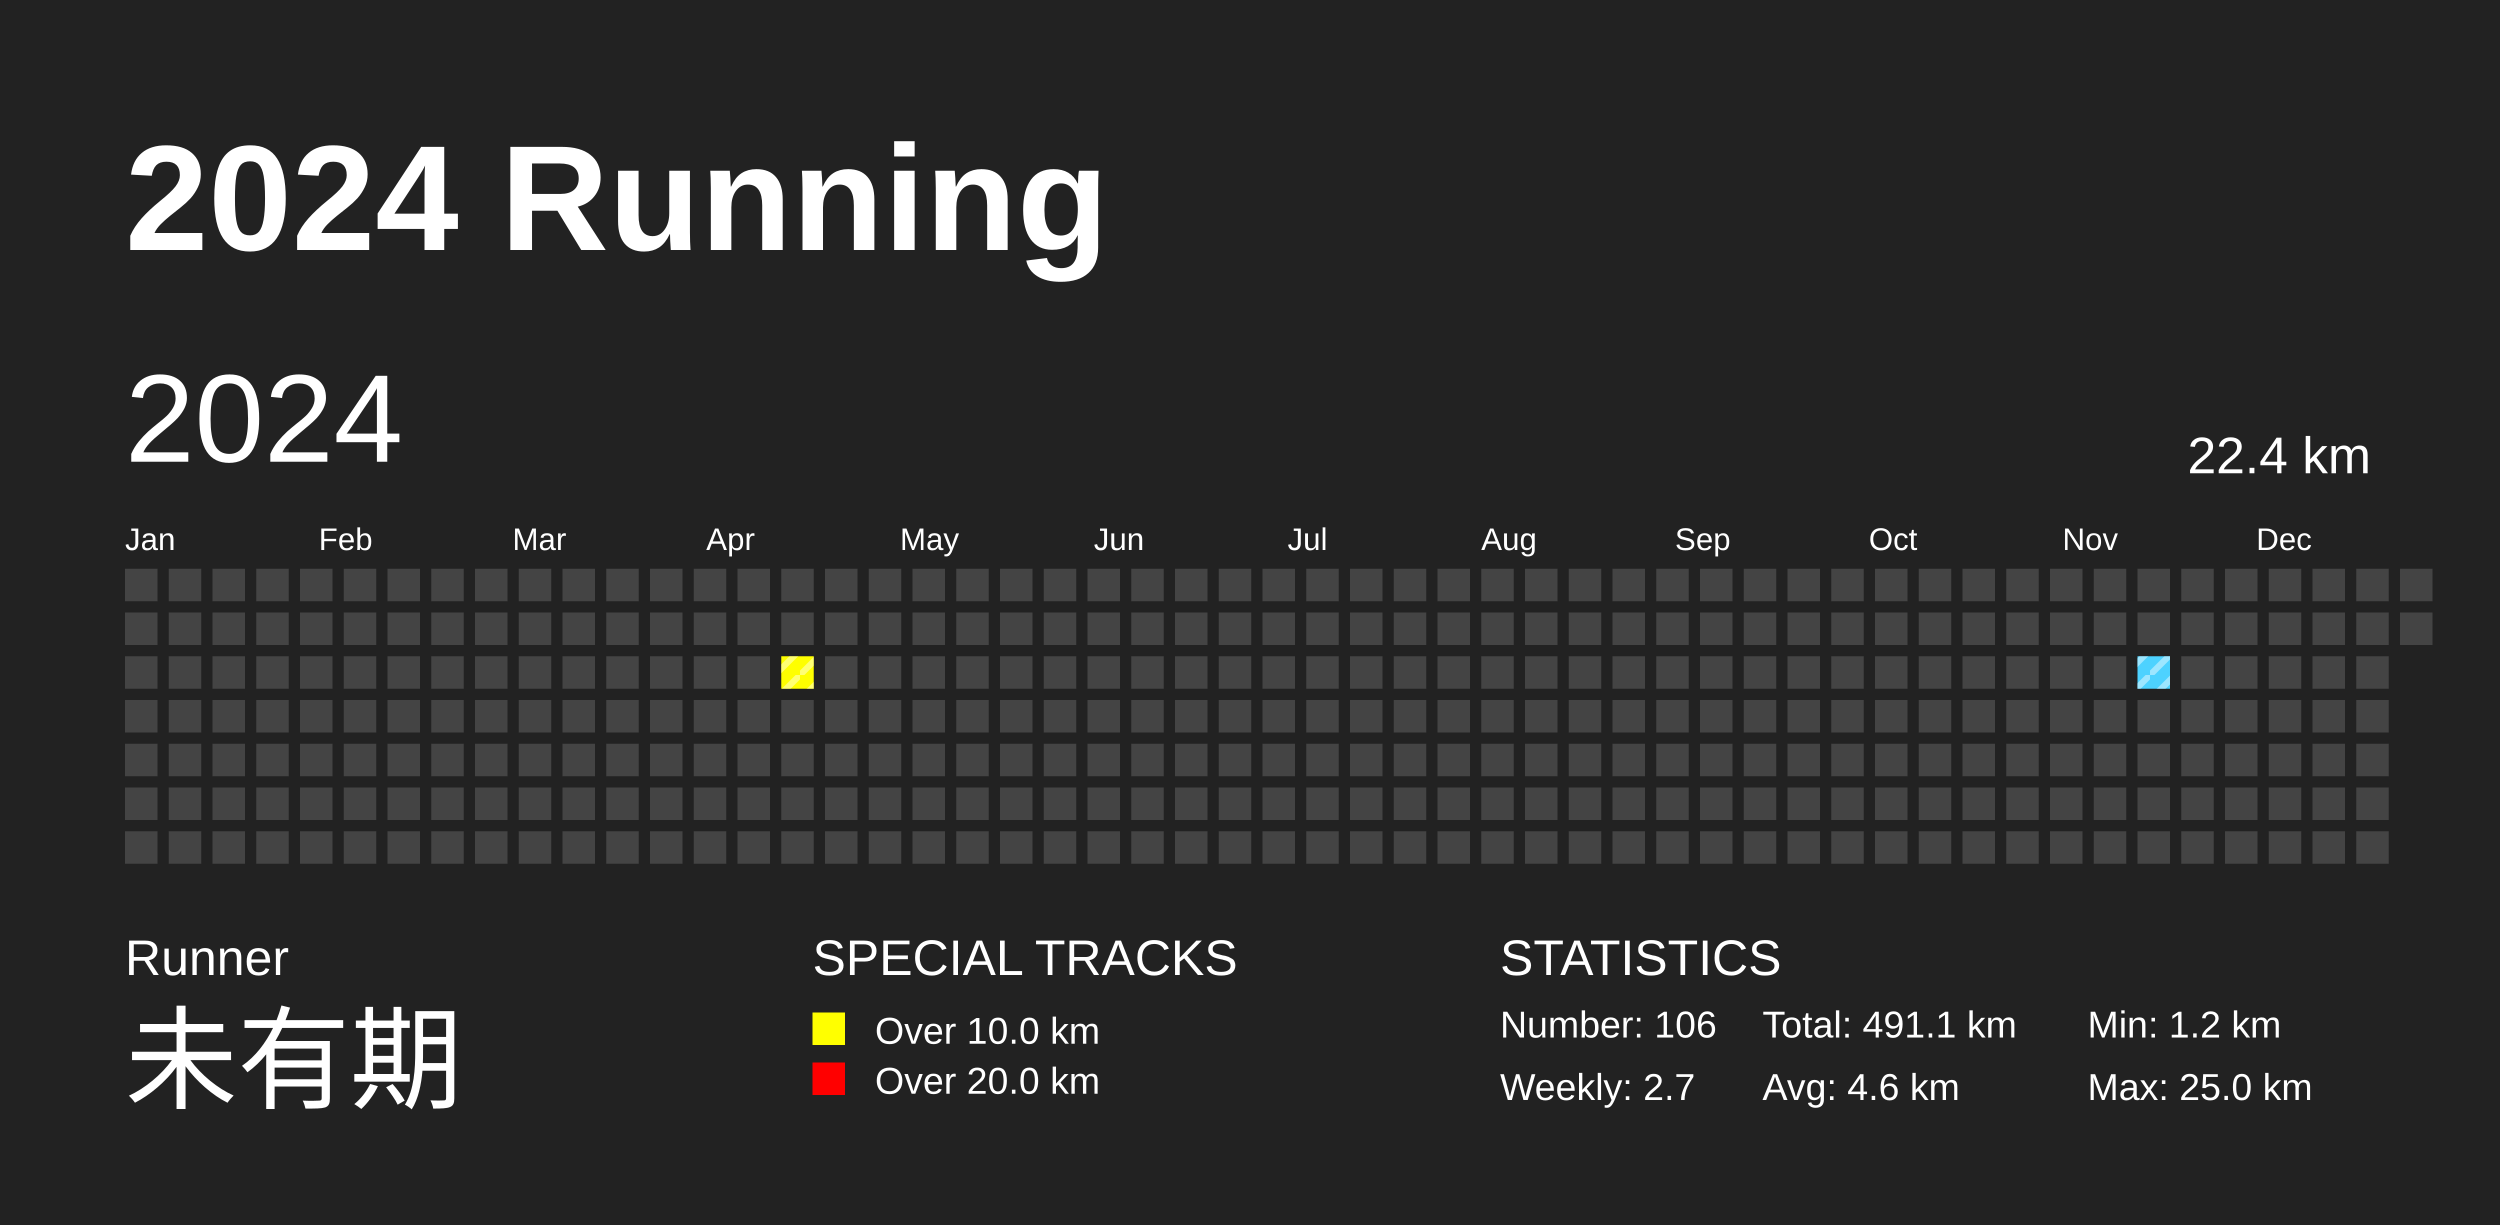
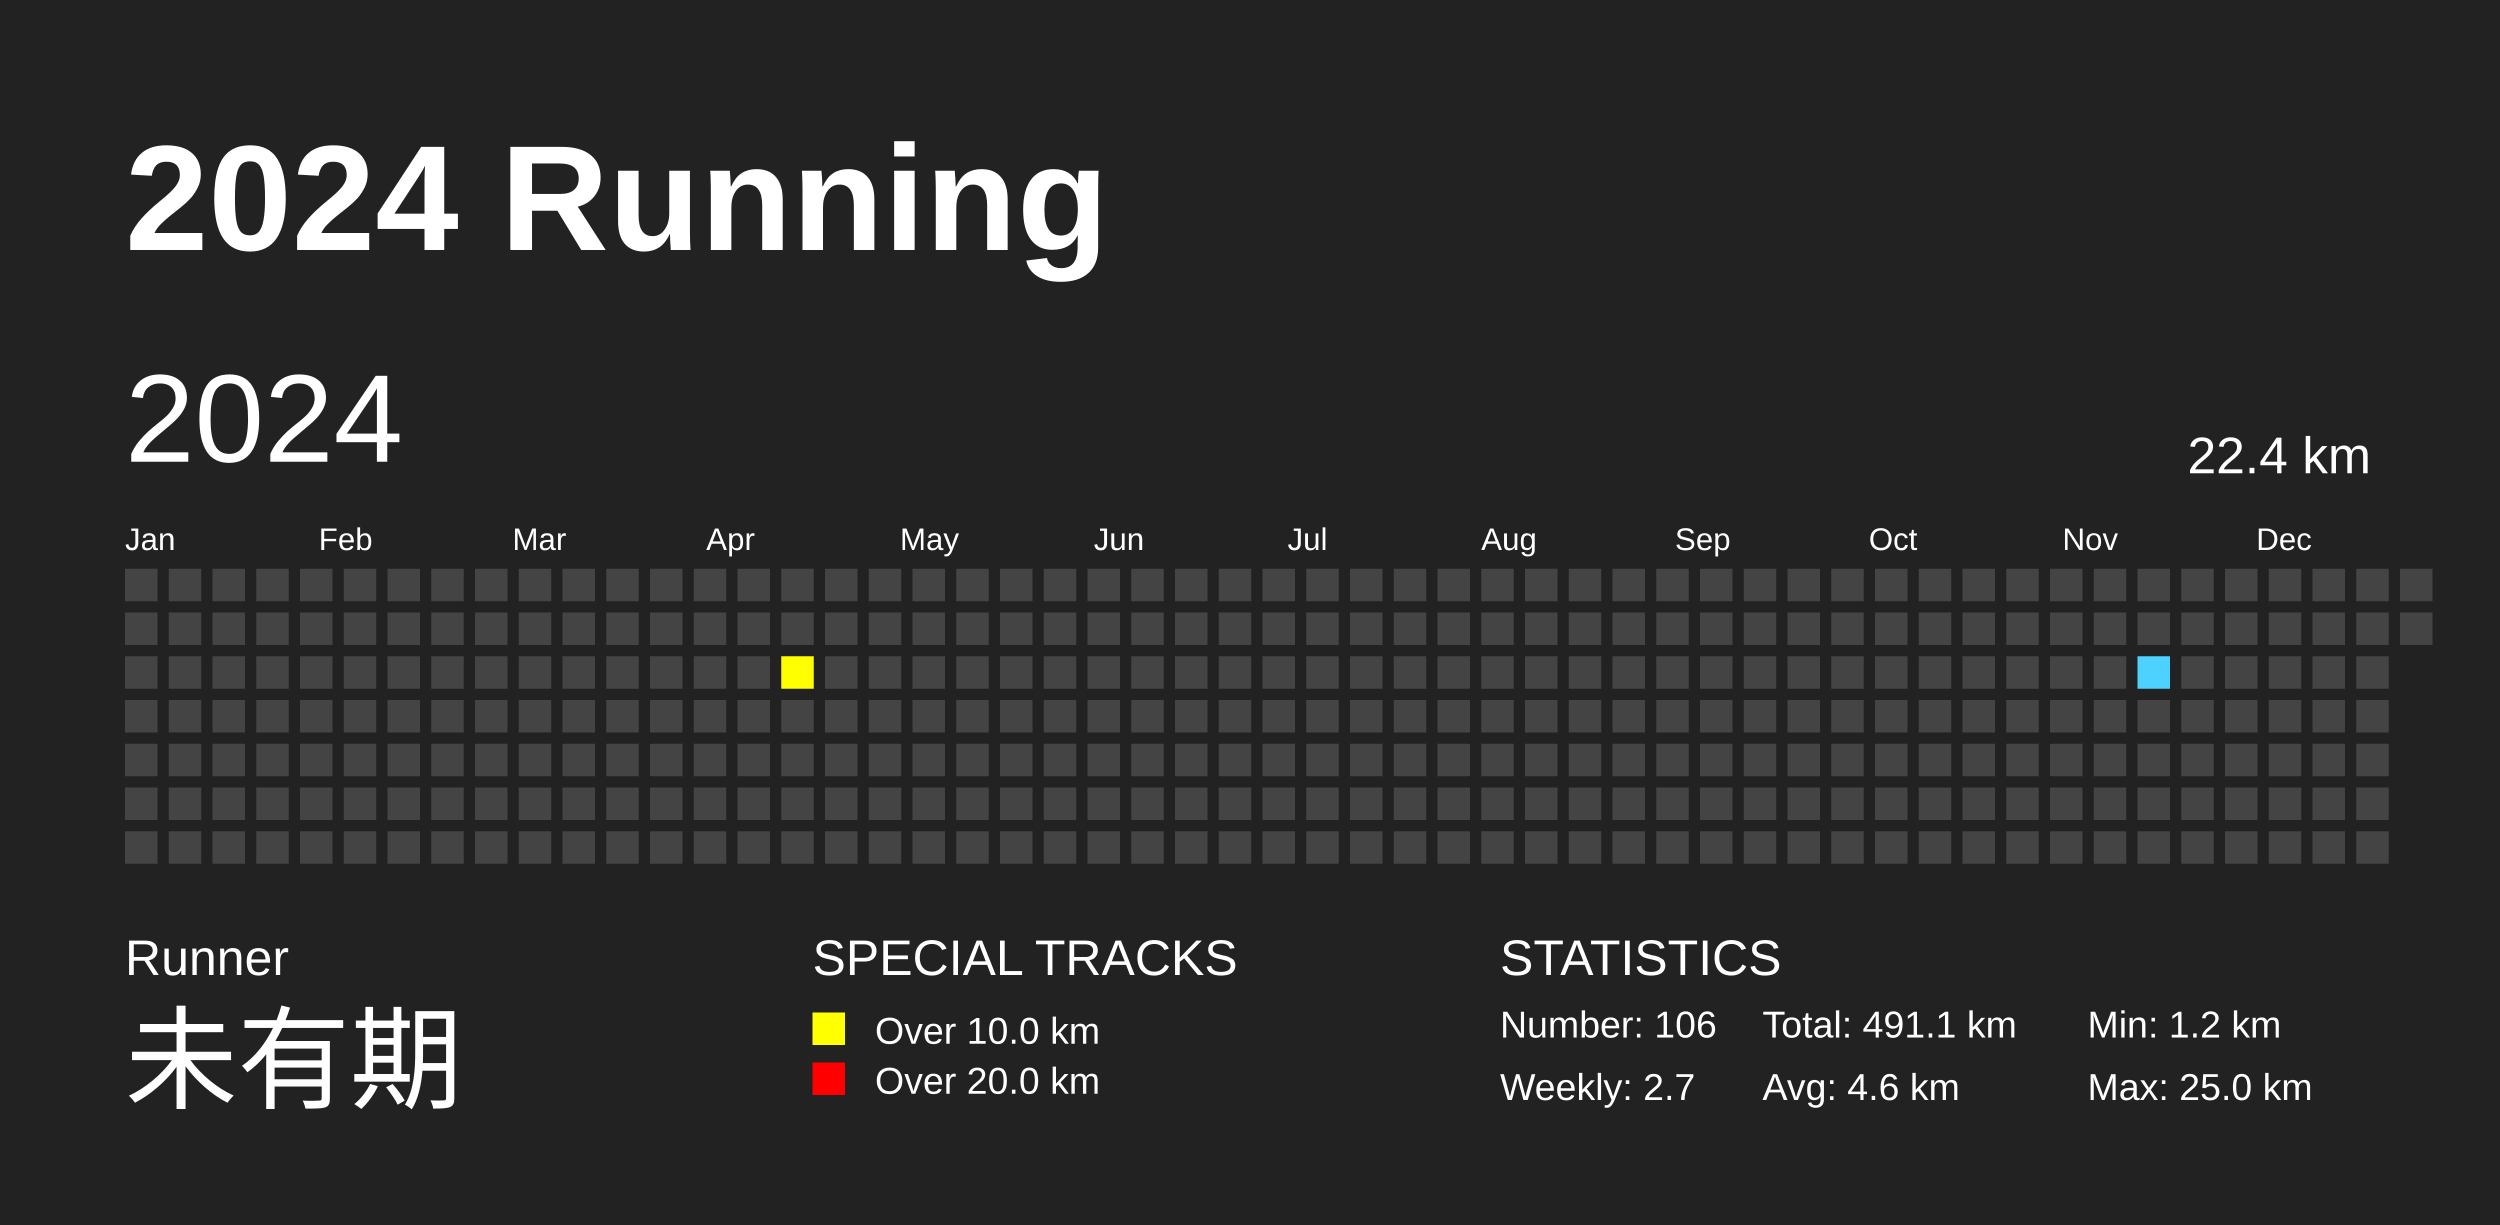
<svg xmlns="http://www.w3.org/2000/svg" baseProfile="full" height="98mm" version="1.1" viewBox="0,0,200,98" width="200mm">
  <defs>
    <pattern height="2" id="indoor-stripe" patternUnits="userSpaceOnUse" width="2">
      <line stroke="white" stroke-opacity="0.45" stroke-width="0.5" x1="0" x2="2" y1="2" y2="0" />
    </pattern>
  </defs>
  <rect fill="#222222" height="98" width="200" x="0" y="0" />
  <text fill="#FFFFFF" style="font-size:12px; font-family:Arial; font-weight:bold;" x="10" y="20">2024 Running</text>
  <text fill="#FFFFFF" style="font-size:4px; font-family:Arial" x="10" y="78">Runner</text>
  <text fill="#FFFFFF" style="font-size:9px; font-family:Arial" x="10" y="88">未有期</text>
  <text fill="#FFFFFF" style="font-size:4px; font-family:Arial" x="65" y="78">SPECIAL TRACKS</text>
  <rect fill="yellow" height="2.6" width="2.6" x="65" y="81" />
  <text fill="#FFFFFF" style="font-size:3px; font-family:Arial" x="70" y="83.5">Over 10.0 km</text>
  <rect fill="red" height="2.6" width="2.6" x="65" y="85" />
  <text fill="#FFFFFF" style="font-size:3px; font-family:Arial" x="70" y="87.5">Over 20.0 km</text>
  <text fill="#FFFFFF" style="font-size:4px; font-family:Arial" x="120" y="78">STATISTICS</text>
  <text fill="#FFFFFF" style="font-size:3px; font-family:Arial" x="120" y="83">Number: 106</text>
  <text fill="#FFFFFF" style="font-size:3px; font-family:Arial" x="120" y="88">Weekly: 2.7</text>
  <text fill="#FFFFFF" style="font-size:3px; font-family:Arial" x="141" y="83">Total: 491.1 km</text>
  <text fill="#FFFFFF" style="font-size:3px; font-family:Arial" x="141" y="88">Avg: 4.6 km</text>
  <text fill="#FFFFFF" style="font-size:3px; font-family:Arial" x="167" y="83">Min: 1.2 km</text>
  <text fill="#FFFFFF" style="font-size:3px; font-family:Arial" x="167" y="88">Max: 25.0 km</text>
  <text dominant-baseline="hanging" fill="#FFFFFF" style="font-size:10.0px; font-family:Arial;" x="10" y="30">2024</text>
  <text dominant-baseline="hanging" fill="#FFFFFF" style="font-size:4.125px; font-family:Arial;" x="175" y="35">22.4 km</text>
  <text fill="#FFFFFF" style="font-size:2.5px; font-family:Arial" x="10.0" y="44">Jan</text>
  <text fill="#FFFFFF" style="font-size:2.5px; font-family:Arial" x="25.5" y="44">Feb</text>
  <text fill="#FFFFFF" style="font-size:2.5px; font-family:Arial" x="41.0" y="44">Mar</text>
  <text fill="#FFFFFF" style="font-size:2.5px; font-family:Arial" x="56.5" y="44">Apr</text>
  <text fill="#FFFFFF" style="font-size:2.5px; font-family:Arial" x="72.0" y="44">May</text>
  <text fill="#FFFFFF" style="font-size:2.5px; font-family:Arial" x="87.5" y="44">Jun</text>
  <text fill="#FFFFFF" style="font-size:2.5px; font-family:Arial" x="103.0" y="44">Jul</text>
  <text fill="#FFFFFF" style="font-size:2.5px; font-family:Arial" x="118.5" y="44">Aug</text>
  <text fill="#FFFFFF" style="font-size:2.5px; font-family:Arial" x="134.0" y="44">Sep</text>
  <text fill="#FFFFFF" style="font-size:2.5px; font-family:Arial" x="149.5" y="44">Oct</text>
  <text fill="#FFFFFF" style="font-size:2.5px; font-family:Arial" x="165.0" y="44">Nov</text>
  <text fill="#FFFFFF" style="font-size:2.5px; font-family:Arial" x="180.5" y="44">Dec</text>
  <rect fill="#444444" height="2.6" width="2.6" x="10.0" y="45.5" />
  <rect fill="#444444" height="2.6" width="2.6" x="10.0" y="49.0" />
  <rect fill="#444444" height="2.6" width="2.6" x="10.0" y="52.5" />
  <rect fill="#444444" height="2.6" width="2.6" x="10.0" y="56.0" />
  <rect fill="#444444" height="2.6" width="2.6" x="10.0" y="59.5" />
  <rect fill="#444444" height="2.6" width="2.6" x="10.0" y="63.0" />
  <rect fill="#444444" height="2.6" width="2.6" x="10.0" y="66.5" />
  <rect fill="#444444" height="2.6" width="2.6" x="13.5" y="45.5" />
  <rect fill="#444444" height="2.6" width="2.6" x="13.5" y="49.0" />
  <rect fill="#444444" height="2.6" width="2.6" x="13.5" y="52.5" />
  <rect fill="#444444" height="2.6" width="2.6" x="13.5" y="56.0" />
  <rect fill="#444444" height="2.6" width="2.6" x="13.5" y="59.5" />
  <rect fill="#444444" height="2.6" width="2.6" x="13.5" y="63.0" />
  <rect fill="#444444" height="2.6" width="2.6" x="13.5" y="66.5" />
  <rect fill="#444444" height="2.6" width="2.6" x="17.0" y="45.5" />
  <rect fill="#444444" height="2.6" width="2.6" x="17.0" y="49.0" />
  <rect fill="#444444" height="2.6" width="2.6" x="17.0" y="52.5" />
  <rect fill="#444444" height="2.6" width="2.6" x="17.0" y="56.0" />
  <rect fill="#444444" height="2.6" width="2.6" x="17.0" y="59.5" />
  <rect fill="#444444" height="2.6" width="2.6" x="17.0" y="63.0" />
  <rect fill="#444444" height="2.6" width="2.6" x="17.0" y="66.5" />
  <rect fill="#444444" height="2.6" width="2.6" x="20.5" y="45.5" />
  <rect fill="#444444" height="2.6" width="2.6" x="20.5" y="49.0" />
  <rect fill="#444444" height="2.6" width="2.6" x="20.5" y="52.5" />
  <rect fill="#444444" height="2.6" width="2.6" x="20.5" y="56.0" />
  <rect fill="#444444" height="2.6" width="2.6" x="20.5" y="59.5" />
  <rect fill="#444444" height="2.6" width="2.6" x="20.5" y="63.0" />
  <rect fill="#444444" height="2.6" width="2.6" x="20.5" y="66.5" />
  <rect fill="#444444" height="2.6" width="2.6" x="24.0" y="45.5" />
  <rect fill="#444444" height="2.6" width="2.6" x="24.0" y="49.0" />
  <rect fill="#444444" height="2.6" width="2.6" x="24.0" y="52.5" />
  <rect fill="#444444" height="2.6" width="2.6" x="24.0" y="56.0" />
  <rect fill="#444444" height="2.6" width="2.6" x="24.0" y="59.5" />
  <rect fill="#444444" height="2.6" width="2.6" x="24.0" y="63.0" />
  <rect fill="#444444" height="2.6" width="2.6" x="24.0" y="66.5" />
  <rect fill="#444444" height="2.6" width="2.6" x="27.5" y="45.5" />
  <rect fill="#444444" height="2.6" width="2.6" x="27.5" y="49.0" />
  <rect fill="#444444" height="2.6" width="2.6" x="27.5" y="52.5" />
  <rect fill="#444444" height="2.6" width="2.6" x="27.5" y="56.0" />
  <rect fill="#444444" height="2.6" width="2.6" x="27.5" y="59.5" />
  <rect fill="#444444" height="2.6" width="2.6" x="27.5" y="63.0" />
  <rect fill="#444444" height="2.6" width="2.6" x="27.5" y="66.5" />
  <rect fill="#444444" height="2.6" width="2.6" x="31.0" y="45.5" />
  <rect fill="#444444" height="2.6" width="2.6" x="31.0" y="49.0" />
  <rect fill="#444444" height="2.6" width="2.6" x="31.0" y="52.5" />
  <rect fill="#444444" height="2.6" width="2.6" x="31.0" y="56.0" />
  <rect fill="#444444" height="2.6" width="2.6" x="31.0" y="59.5" />
  <rect fill="#444444" height="2.6" width="2.6" x="31.0" y="63.0" />
  <rect fill="#444444" height="2.6" width="2.6" x="31.0" y="66.5" />
  <rect fill="#444444" height="2.6" width="2.6" x="34.5" y="45.5" />
  <rect fill="#444444" height="2.6" width="2.6" x="34.5" y="49.0" />
  <rect fill="#444444" height="2.6" width="2.6" x="34.5" y="52.5" />
  <rect fill="#444444" height="2.6" width="2.6" x="34.5" y="56.0" />
  <rect fill="#444444" height="2.6" width="2.6" x="34.5" y="59.5" />
  <rect fill="#444444" height="2.6" width="2.6" x="34.5" y="63.0" />
  <rect fill="#444444" height="2.6" width="2.6" x="34.5" y="66.5" />
  <rect fill="#444444" height="2.6" width="2.6" x="38.0" y="45.5" />
  <rect fill="#444444" height="2.6" width="2.6" x="38.0" y="49.0" />
  <rect fill="#444444" height="2.6" width="2.6" x="38.0" y="52.5" />
  <rect fill="#444444" height="2.6" width="2.6" x="38.0" y="56.0" />
  <rect fill="#444444" height="2.6" width="2.6" x="38.0" y="59.5" />
  <rect fill="#444444" height="2.6" width="2.6" x="38.0" y="63.0" />
  <rect fill="#444444" height="2.6" width="2.6" x="38.0" y="66.5" />
  <rect fill="#444444" height="2.6" width="2.6" x="41.5" y="45.5" />
  <rect fill="#444444" height="2.6" width="2.6" x="41.5" y="49.0" />
  <rect fill="#444444" height="2.6" width="2.6" x="41.5" y="52.5" />
  <rect fill="#444444" height="2.6" width="2.6" x="41.5" y="56.0" />
  <rect fill="#444444" height="2.6" width="2.6" x="41.5" y="59.5" />
  <rect fill="#444444" height="2.6" width="2.6" x="41.5" y="63.0" />
  <rect fill="#444444" height="2.6" width="2.6" x="41.5" y="66.5" />
  <rect fill="#444444" height="2.6" width="2.6" x="45.0" y="45.5" />
  <rect fill="#444444" height="2.6" width="2.6" x="45.0" y="49.0" />
  <rect fill="#444444" height="2.6" width="2.6" x="45.0" y="52.5" />
  <rect fill="#444444" height="2.6" width="2.6" x="45.0" y="56.0" />
  <rect fill="#444444" height="2.6" width="2.6" x="45.0" y="59.5" />
  <rect fill="#444444" height="2.6" width="2.6" x="45.0" y="63.0" />
  <rect fill="#444444" height="2.6" width="2.6" x="45.0" y="66.5" />
  <rect fill="#444444" height="2.6" width="2.6" x="48.5" y="45.5" />
  <rect fill="#444444" height="2.6" width="2.6" x="48.5" y="49.0" />
  <rect fill="#444444" height="2.6" width="2.6" x="48.5" y="52.5" />
  <rect fill="#444444" height="2.6" width="2.6" x="48.5" y="56.0" />
  <rect fill="#444444" height="2.6" width="2.6" x="48.5" y="59.5" />
  <rect fill="#444444" height="2.6" width="2.6" x="48.5" y="63.0" />
  <rect fill="#444444" height="2.6" width="2.6" x="48.5" y="66.5" />
  <rect fill="#444444" height="2.6" width="2.6" x="52.0" y="45.5" />
  <rect fill="#444444" height="2.6" width="2.6" x="52.0" y="49.0" />
  <rect fill="#444444" height="2.6" width="2.6" x="52.0" y="52.5" />
  <rect fill="#444444" height="2.6" width="2.6" x="52.0" y="56.0" />
  <rect fill="#444444" height="2.6" width="2.6" x="52.0" y="59.5" />
  <rect fill="#444444" height="2.6" width="2.6" x="52.0" y="63.0" />
  <rect fill="#444444" height="2.6" width="2.6" x="52.0" y="66.5" />
  <rect fill="#444444" height="2.6" width="2.6" x="55.5" y="45.5" />
  <rect fill="#444444" height="2.6" width="2.6" x="55.5" y="49.0" />
  <rect fill="#444444" height="2.6" width="2.6" x="55.5" y="52.5" />
  <rect fill="#444444" height="2.6" width="2.6" x="55.5" y="56.0" />
  <rect fill="#444444" height="2.6" width="2.6" x="55.5" y="59.5" />
  <rect fill="#444444" height="2.6" width="2.6" x="55.5" y="63.0" />
  <rect fill="#444444" height="2.6" width="2.6" x="55.5" y="66.5" />
  <rect fill="#444444" height="2.6" width="2.6" x="59.0" y="45.5" />
  <rect fill="#444444" height="2.6" width="2.6" x="59.0" y="49.0" />
  <rect fill="#444444" height="2.6" width="2.6" x="59.0" y="52.5" />
  <rect fill="#444444" height="2.6" width="2.6" x="59.0" y="56.0" />
  <rect fill="#444444" height="2.6" width="2.6" x="59.0" y="59.5" />
  <rect fill="#444444" height="2.6" width="2.6" x="59.0" y="63.0" />
  <rect fill="#444444" height="2.6" width="2.6" x="59.0" y="66.5" />
  <rect fill="#444444" height="2.6" width="2.6" x="62.5" y="45.5" />
  <rect fill="#444444" height="2.6" width="2.6" x="62.5" y="49.0" />
  <rect fill="yellow" height="2.6" width="2.6" x="62.5" y="52.5" />
-   <rect fill="url(#indoor-stripe)" height="2.6" width="2.6" x="62.5" y="52.5" />
  <rect fill="#444444" height="2.6" width="2.6" x="62.5" y="56.0" />
  <rect fill="#444444" height="2.6" width="2.6" x="62.5" y="59.5" />
  <rect fill="#444444" height="2.6" width="2.6" x="62.5" y="63.0" />
  <rect fill="#444444" height="2.6" width="2.6" x="62.5" y="66.5" />
  <rect fill="#444444" height="2.6" width="2.6" x="66.0" y="45.5" />
  <rect fill="#444444" height="2.6" width="2.6" x="66.0" y="49.0" />
  <rect fill="#444444" height="2.6" width="2.6" x="66.0" y="52.5" />
  <rect fill="#444444" height="2.6" width="2.6" x="66.0" y="56.0" />
  <rect fill="#444444" height="2.6" width="2.6" x="66.0" y="59.5" />
  <rect fill="#444444" height="2.6" width="2.6" x="66.0" y="63.0" />
  <rect fill="#444444" height="2.6" width="2.6" x="66.0" y="66.5" />
  <rect fill="#444444" height="2.6" width="2.6" x="69.5" y="45.5" />
  <rect fill="#444444" height="2.6" width="2.6" x="69.5" y="49.0" />
  <rect fill="#444444" height="2.6" width="2.6" x="69.5" y="52.5" />
  <rect fill="#444444" height="2.6" width="2.6" x="69.5" y="56.0" />
  <rect fill="#444444" height="2.6" width="2.6" x="69.5" y="59.5" />
  <rect fill="#444444" height="2.6" width="2.6" x="69.5" y="63.0" />
  <rect fill="#444444" height="2.6" width="2.6" x="69.5" y="66.5" />
  <rect fill="#444444" height="2.6" width="2.6" x="73.0" y="45.5" />
  <rect fill="#444444" height="2.6" width="2.6" x="73.0" y="49.0" />
  <rect fill="#444444" height="2.6" width="2.6" x="73.0" y="52.5" />
  <rect fill="#444444" height="2.6" width="2.6" x="73.0" y="56.0" />
  <rect fill="#444444" height="2.6" width="2.6" x="73.0" y="59.5" />
  <rect fill="#444444" height="2.6" width="2.6" x="73.0" y="63.0" />
  <rect fill="#444444" height="2.6" width="2.6" x="73.0" y="66.5" />
  <rect fill="#444444" height="2.6" width="2.6" x="76.5" y="45.5" />
  <rect fill="#444444" height="2.6" width="2.6" x="76.5" y="49.0" />
  <rect fill="#444444" height="2.6" width="2.6" x="76.5" y="52.5" />
  <rect fill="#444444" height="2.6" width="2.6" x="76.5" y="56.0" />
  <rect fill="#444444" height="2.6" width="2.6" x="76.5" y="59.5" />
  <rect fill="#444444" height="2.6" width="2.6" x="76.5" y="63.0" />
  <rect fill="#444444" height="2.6" width="2.6" x="76.5" y="66.5" />
  <rect fill="#444444" height="2.6" width="2.6" x="80.0" y="45.5" />
  <rect fill="#444444" height="2.6" width="2.6" x="80.0" y="49.0" />
  <rect fill="#444444" height="2.6" width="2.6" x="80.0" y="52.5" />
  <rect fill="#444444" height="2.6" width="2.6" x="80.0" y="56.0" />
  <rect fill="#444444" height="2.6" width="2.6" x="80.0" y="59.5" />
  <rect fill="#444444" height="2.6" width="2.6" x="80.0" y="63.0" />
  <rect fill="#444444" height="2.6" width="2.6" x="80.0" y="66.5" />
  <rect fill="#444444" height="2.6" width="2.6" x="83.5" y="45.5" />
  <rect fill="#444444" height="2.6" width="2.6" x="83.5" y="49.0" />
  <rect fill="#444444" height="2.6" width="2.6" x="83.5" y="52.5" />
  <rect fill="#444444" height="2.6" width="2.6" x="83.5" y="56.0" />
  <rect fill="#444444" height="2.6" width="2.6" x="83.5" y="59.5" />
  <rect fill="#444444" height="2.6" width="2.6" x="83.5" y="63.0" />
  <rect fill="#444444" height="2.6" width="2.6" x="83.5" y="66.5" />
  <rect fill="#444444" height="2.6" width="2.6" x="87.0" y="45.5" />
  <rect fill="#444444" height="2.6" width="2.6" x="87.0" y="49.0" />
  <rect fill="#444444" height="2.6" width="2.6" x="87.0" y="52.5" />
  <rect fill="#444444" height="2.6" width="2.6" x="87.0" y="56.0" />
  <rect fill="#444444" height="2.6" width="2.6" x="87.0" y="59.5" />
  <rect fill="#444444" height="2.6" width="2.6" x="87.0" y="63.0" />
  <rect fill="#444444" height="2.6" width="2.6" x="87.0" y="66.5" />
  <rect fill="#444444" height="2.6" width="2.6" x="90.5" y="45.5" />
  <rect fill="#444444" height="2.6" width="2.6" x="90.5" y="49.0" />
  <rect fill="#444444" height="2.6" width="2.6" x="90.5" y="52.5" />
  <rect fill="#444444" height="2.6" width="2.6" x="90.5" y="56.0" />
  <rect fill="#444444" height="2.6" width="2.6" x="90.5" y="59.5" />
  <rect fill="#444444" height="2.6" width="2.6" x="90.5" y="63.0" />
  <rect fill="#444444" height="2.6" width="2.6" x="90.5" y="66.5" />
  <rect fill="#444444" height="2.6" width="2.6" x="94.0" y="45.5" />
  <rect fill="#444444" height="2.6" width="2.6" x="94.0" y="49.0" />
  <rect fill="#444444" height="2.6" width="2.6" x="94.0" y="52.5" />
  <rect fill="#444444" height="2.6" width="2.6" x="94.0" y="56.0" />
  <rect fill="#444444" height="2.6" width="2.6" x="94.0" y="59.5" />
  <rect fill="#444444" height="2.6" width="2.6" x="94.0" y="63.0" />
  <rect fill="#444444" height="2.6" width="2.6" x="94.0" y="66.5" />
  <rect fill="#444444" height="2.6" width="2.6" x="97.5" y="45.5" />
  <rect fill="#444444" height="2.6" width="2.6" x="97.5" y="49.0" />
  <rect fill="#444444" height="2.6" width="2.6" x="97.5" y="52.5" />
  <rect fill="#444444" height="2.6" width="2.6" x="97.5" y="56.0" />
  <rect fill="#444444" height="2.6" width="2.6" x="97.5" y="59.5" />
  <rect fill="#444444" height="2.6" width="2.6" x="97.5" y="63.0" />
  <rect fill="#444444" height="2.6" width="2.6" x="97.5" y="66.5" />
  <rect fill="#444444" height="2.6" width="2.6" x="101.0" y="45.5" />
  <rect fill="#444444" height="2.6" width="2.6" x="101.0" y="49.0" />
  <rect fill="#444444" height="2.6" width="2.6" x="101.0" y="52.5" />
  <rect fill="#444444" height="2.6" width="2.6" x="101.0" y="56.0" />
  <rect fill="#444444" height="2.6" width="2.6" x="101.0" y="59.5" />
  <rect fill="#444444" height="2.6" width="2.6" x="101.0" y="63.0" />
  <rect fill="#444444" height="2.6" width="2.6" x="101.0" y="66.5" />
  <rect fill="#444444" height="2.6" width="2.6" x="104.5" y="45.5" />
  <rect fill="#444444" height="2.6" width="2.6" x="104.5" y="49.0" />
  <rect fill="#444444" height="2.6" width="2.6" x="104.5" y="52.5" />
  <rect fill="#444444" height="2.6" width="2.6" x="104.5" y="56.0" />
  <rect fill="#444444" height="2.6" width="2.6" x="104.5" y="59.5" />
  <rect fill="#444444" height="2.6" width="2.6" x="104.5" y="63.0" />
  <rect fill="#444444" height="2.6" width="2.6" x="104.5" y="66.5" />
  <rect fill="#444444" height="2.6" width="2.6" x="108.0" y="45.5" />
  <rect fill="#444444" height="2.6" width="2.6" x="108.0" y="49.0" />
  <rect fill="#444444" height="2.6" width="2.6" x="108.0" y="52.5" />
  <rect fill="#444444" height="2.6" width="2.6" x="108.0" y="56.0" />
  <rect fill="#444444" height="2.6" width="2.6" x="108.0" y="59.5" />
  <rect fill="#444444" height="2.6" width="2.6" x="108.0" y="63.0" />
  <rect fill="#444444" height="2.6" width="2.6" x="108.0" y="66.5" />
  <rect fill="#444444" height="2.6" width="2.6" x="111.5" y="45.5" />
  <rect fill="#444444" height="2.6" width="2.6" x="111.5" y="49.0" />
  <rect fill="#444444" height="2.6" width="2.6" x="111.5" y="52.5" />
  <rect fill="#444444" height="2.6" width="2.6" x="111.5" y="56.0" />
  <rect fill="#444444" height="2.6" width="2.6" x="111.5" y="59.5" />
  <rect fill="#444444" height="2.6" width="2.6" x="111.5" y="63.0" />
  <rect fill="#444444" height="2.6" width="2.6" x="111.5" y="66.5" />
  <rect fill="#444444" height="2.6" width="2.6" x="115.0" y="45.5" />
  <rect fill="#444444" height="2.6" width="2.6" x="115.0" y="49.0" />
  <rect fill="#444444" height="2.6" width="2.6" x="115.0" y="52.5" />
  <rect fill="#444444" height="2.6" width="2.6" x="115.0" y="56.0" />
  <rect fill="#444444" height="2.6" width="2.6" x="115.0" y="59.5" />
  <rect fill="#444444" height="2.6" width="2.6" x="115.0" y="63.0" />
  <rect fill="#444444" height="2.6" width="2.6" x="115.0" y="66.5" />
  <rect fill="#444444" height="2.6" width="2.6" x="118.5" y="45.5" />
  <rect fill="#444444" height="2.6" width="2.6" x="118.5" y="49.0" />
  <rect fill="#444444" height="2.6" width="2.6" x="118.5" y="52.5" />
  <rect fill="#444444" height="2.6" width="2.6" x="118.5" y="56.0" />
  <rect fill="#444444" height="2.6" width="2.6" x="118.5" y="59.5" />
  <rect fill="#444444" height="2.6" width="2.6" x="118.5" y="63.0" />
  <rect fill="#444444" height="2.6" width="2.6" x="118.5" y="66.5" />
  <rect fill="#444444" height="2.6" width="2.6" x="122.0" y="45.5" />
  <rect fill="#444444" height="2.6" width="2.6" x="122.0" y="49.0" />
  <rect fill="#444444" height="2.6" width="2.6" x="122.0" y="52.5" />
  <rect fill="#444444" height="2.6" width="2.6" x="122.0" y="56.0" />
  <rect fill="#444444" height="2.6" width="2.6" x="122.0" y="59.5" />
  <rect fill="#444444" height="2.6" width="2.6" x="122.0" y="63.0" />
  <rect fill="#444444" height="2.6" width="2.6" x="122.0" y="66.5" />
  <rect fill="#444444" height="2.6" width="2.6" x="125.5" y="45.5" />
  <rect fill="#444444" height="2.6" width="2.6" x="125.5" y="49.0" />
  <rect fill="#444444" height="2.6" width="2.6" x="125.5" y="52.5" />
  <rect fill="#444444" height="2.6" width="2.6" x="125.5" y="56.0" />
  <rect fill="#444444" height="2.6" width="2.6" x="125.5" y="59.5" />
  <rect fill="#444444" height="2.6" width="2.6" x="125.5" y="63.0" />
  <rect fill="#444444" height="2.6" width="2.6" x="125.5" y="66.5" />
  <rect fill="#444444" height="2.6" width="2.6" x="129.0" y="45.5" />
  <rect fill="#444444" height="2.6" width="2.6" x="129.0" y="49.0" />
  <rect fill="#444444" height="2.6" width="2.6" x="129.0" y="52.5" />
  <rect fill="#444444" height="2.6" width="2.6" x="129.0" y="56.0" />
  <rect fill="#444444" height="2.6" width="2.6" x="129.0" y="59.5" />
  <rect fill="#444444" height="2.6" width="2.6" x="129.0" y="63.0" />
  <rect fill="#444444" height="2.6" width="2.6" x="129.0" y="66.5" />
  <rect fill="#444444" height="2.6" width="2.6" x="132.5" y="45.5" />
  <rect fill="#444444" height="2.6" width="2.6" x="132.5" y="49.0" />
  <rect fill="#444444" height="2.6" width="2.6" x="132.5" y="52.5" />
  <rect fill="#444444" height="2.6" width="2.6" x="132.5" y="56.0" />
  <rect fill="#444444" height="2.6" width="2.6" x="132.5" y="59.5" />
  <rect fill="#444444" height="2.6" width="2.6" x="132.5" y="63.0" />
  <rect fill="#444444" height="2.6" width="2.6" x="132.5" y="66.5" />
  <rect fill="#444444" height="2.6" width="2.6" x="136.0" y="45.5" />
  <rect fill="#444444" height="2.6" width="2.6" x="136.0" y="49.0" />
  <rect fill="#444444" height="2.6" width="2.6" x="136.0" y="52.5" />
  <rect fill="#444444" height="2.6" width="2.6" x="136.0" y="56.0" />
  <rect fill="#444444" height="2.6" width="2.6" x="136.0" y="59.5" />
  <rect fill="#444444" height="2.6" width="2.6" x="136.0" y="63.0" />
  <rect fill="#444444" height="2.6" width="2.6" x="136.0" y="66.5" />
  <rect fill="#444444" height="2.6" width="2.6" x="139.5" y="45.5" />
  <rect fill="#444444" height="2.6" width="2.6" x="139.5" y="49.0" />
  <rect fill="#444444" height="2.6" width="2.6" x="139.5" y="52.5" />
  <rect fill="#444444" height="2.6" width="2.6" x="139.5" y="56.0" />
  <rect fill="#444444" height="2.6" width="2.6" x="139.5" y="59.5" />
  <rect fill="#444444" height="2.6" width="2.6" x="139.5" y="63.0" />
  <rect fill="#444444" height="2.6" width="2.6" x="139.5" y="66.5" />
  <rect fill="#444444" height="2.6" width="2.6" x="143.0" y="45.5" />
  <rect fill="#444444" height="2.6" width="2.6" x="143.0" y="49.0" />
  <rect fill="#444444" height="2.6" width="2.6" x="143.0" y="52.5" />
  <rect fill="#444444" height="2.6" width="2.6" x="143.0" y="56.0" />
  <rect fill="#444444" height="2.6" width="2.6" x="143.0" y="59.5" />
  <rect fill="#444444" height="2.6" width="2.6" x="143.0" y="63.0" />
  <rect fill="#444444" height="2.6" width="2.6" x="143.0" y="66.5" />
  <rect fill="#444444" height="2.6" width="2.6" x="146.5" y="45.5" />
  <rect fill="#444444" height="2.6" width="2.6" x="146.5" y="49.0" />
  <rect fill="#444444" height="2.6" width="2.6" x="146.5" y="52.5" />
  <rect fill="#444444" height="2.6" width="2.6" x="146.5" y="56.0" />
  <rect fill="#444444" height="2.6" width="2.6" x="146.5" y="59.5" />
  <rect fill="#444444" height="2.6" width="2.6" x="146.5" y="63.0" />
  <rect fill="#444444" height="2.6" width="2.6" x="146.5" y="66.5" />
  <rect fill="#444444" height="2.6" width="2.6" x="150.0" y="45.5" />
  <rect fill="#444444" height="2.6" width="2.6" x="150.0" y="49.0" />
  <rect fill="#444444" height="2.6" width="2.6" x="150.0" y="52.5" />
  <rect fill="#444444" height="2.6" width="2.6" x="150.0" y="56.0" />
  <rect fill="#444444" height="2.6" width="2.6" x="150.0" y="59.5" />
  <rect fill="#444444" height="2.6" width="2.6" x="150.0" y="63.0" />
  <rect fill="#444444" height="2.6" width="2.6" x="150.0" y="66.5" />
  <rect fill="#444444" height="2.6" width="2.6" x="153.5" y="45.5" />
  <rect fill="#444444" height="2.6" width="2.6" x="153.5" y="49.0" />
  <rect fill="#444444" height="2.6" width="2.6" x="153.5" y="52.5" />
  <rect fill="#444444" height="2.6" width="2.6" x="153.5" y="56.0" />
  <rect fill="#444444" height="2.6" width="2.6" x="153.5" y="59.5" />
  <rect fill="#444444" height="2.6" width="2.6" x="153.5" y="63.0" />
  <rect fill="#444444" height="2.6" width="2.6" x="153.5" y="66.5" />
  <rect fill="#444444" height="2.6" width="2.6" x="157.0" y="45.5" />
  <rect fill="#444444" height="2.6" width="2.6" x="157.0" y="49.0" />
  <rect fill="#444444" height="2.6" width="2.6" x="157.0" y="52.5" />
  <rect fill="#444444" height="2.6" width="2.6" x="157.0" y="56.0" />
  <rect fill="#444444" height="2.6" width="2.6" x="157.0" y="59.5" />
  <rect fill="#444444" height="2.6" width="2.6" x="157.0" y="63.0" />
  <rect fill="#444444" height="2.6" width="2.6" x="157.0" y="66.5" />
  <rect fill="#444444" height="2.6" width="2.6" x="160.5" y="45.5" />
  <rect fill="#444444" height="2.6" width="2.6" x="160.5" y="49.0" />
  <rect fill="#444444" height="2.6" width="2.6" x="160.5" y="52.5" />
  <rect fill="#444444" height="2.6" width="2.6" x="160.5" y="56.0" />
  <rect fill="#444444" height="2.6" width="2.6" x="160.5" y="59.5" />
  <rect fill="#444444" height="2.6" width="2.6" x="160.5" y="63.0" />
  <rect fill="#444444" height="2.6" width="2.6" x="160.5" y="66.5" />
  <rect fill="#444444" height="2.6" width="2.6" x="164.0" y="45.5" />
  <rect fill="#444444" height="2.6" width="2.6" x="164.0" y="49.0" />
  <rect fill="#444444" height="2.6" width="2.6" x="164.0" y="52.5" />
  <rect fill="#444444" height="2.6" width="2.6" x="164.0" y="56.0" />
  <rect fill="#444444" height="2.6" width="2.6" x="164.0" y="59.5" />
  <rect fill="#444444" height="2.6" width="2.6" x="164.0" y="63.0" />
  <rect fill="#444444" height="2.6" width="2.6" x="164.0" y="66.5" />
  <rect fill="#444444" height="2.6" width="2.6" x="167.5" y="45.5" />
  <rect fill="#444444" height="2.6" width="2.6" x="167.5" y="49.0" />
  <rect fill="#444444" height="2.6" width="2.6" x="167.5" y="52.5" />
  <rect fill="#444444" height="2.6" width="2.6" x="167.5" y="56.0" />
  <rect fill="#444444" height="2.6" width="2.6" x="167.5" y="59.5" />
  <rect fill="#444444" height="2.6" width="2.6" x="167.5" y="63.0" />
  <rect fill="#444444" height="2.6" width="2.6" x="167.5" y="66.5" />
  <rect fill="#444444" height="2.6" width="2.6" x="171.0" y="45.5" />
  <rect fill="#444444" height="2.6" width="2.6" x="171.0" y="49.0" />
  <rect fill="#4DD2FF" height="2.6" width="2.6" x="171.0" y="52.5" />
-   <rect fill="url(#indoor-stripe)" height="2.6" width="2.6" x="171.0" y="52.5" />
  <rect fill="#444444" height="2.6" width="2.6" x="171.0" y="56.0" />
  <rect fill="#444444" height="2.6" width="2.6" x="171.0" y="59.5" />
  <rect fill="#444444" height="2.6" width="2.6" x="171.0" y="63.0" />
  <rect fill="#444444" height="2.6" width="2.6" x="171.0" y="66.5" />
  <rect fill="#444444" height="2.6" width="2.6" x="174.5" y="45.5" />
  <rect fill="#444444" height="2.6" width="2.6" x="174.5" y="49.0" />
  <rect fill="#444444" height="2.6" width="2.6" x="174.5" y="52.5" />
  <rect fill="#444444" height="2.6" width="2.6" x="174.5" y="56.0" />
  <rect fill="#444444" height="2.6" width="2.6" x="174.5" y="59.5" />
  <rect fill="#444444" height="2.6" width="2.6" x="174.5" y="63.0" />
  <rect fill="#444444" height="2.6" width="2.6" x="174.5" y="66.5" />
  <rect fill="#444444" height="2.6" width="2.6" x="178.0" y="45.5" />
  <rect fill="#444444" height="2.6" width="2.6" x="178.0" y="49.0" />
  <rect fill="#444444" height="2.6" width="2.6" x="178.0" y="52.5" />
  <rect fill="#444444" height="2.6" width="2.6" x="178.0" y="56.0" />
  <rect fill="#444444" height="2.6" width="2.6" x="178.0" y="59.5" />
  <rect fill="#444444" height="2.6" width="2.6" x="178.0" y="63.0" />
  <rect fill="#444444" height="2.6" width="2.6" x="178.0" y="66.5" />
  <rect fill="#444444" height="2.6" width="2.6" x="181.5" y="45.5" />
  <rect fill="#444444" height="2.6" width="2.6" x="181.5" y="49.0" />
  <rect fill="#444444" height="2.6" width="2.6" x="181.5" y="52.5" />
  <rect fill="#444444" height="2.6" width="2.6" x="181.5" y="56.0" />
  <rect fill="#444444" height="2.6" width="2.6" x="181.5" y="59.5" />
  <rect fill="#444444" height="2.6" width="2.6" x="181.5" y="63.0" />
  <rect fill="#444444" height="2.6" width="2.6" x="181.5" y="66.5" />
  <rect fill="#444444" height="2.6" width="2.6" x="185.0" y="45.5" />
  <rect fill="#444444" height="2.6" width="2.6" x="185.0" y="49.0" />
  <rect fill="#444444" height="2.6" width="2.6" x="185.0" y="52.5" />
  <rect fill="#444444" height="2.6" width="2.6" x="185.0" y="56.0" />
  <rect fill="#444444" height="2.6" width="2.6" x="185.0" y="59.5" />
  <rect fill="#444444" height="2.6" width="2.6" x="185.0" y="63.0" />
  <rect fill="#444444" height="2.6" width="2.6" x="185.0" y="66.5" />
  <rect fill="#444444" height="2.6" width="2.6" x="188.5" y="45.5" />
  <rect fill="#444444" height="2.6" width="2.6" x="188.5" y="49.0" />
  <rect fill="#444444" height="2.6" width="2.6" x="188.5" y="52.5" />
  <rect fill="#444444" height="2.6" width="2.6" x="188.5" y="56.0" />
  <rect fill="#444444" height="2.6" width="2.6" x="188.5" y="59.5" />
  <rect fill="#444444" height="2.6" width="2.6" x="188.5" y="63.0" />
  <rect fill="#444444" height="2.6" width="2.6" x="188.5" y="66.5" />
  <rect fill="#444444" height="2.6" width="2.6" x="192.0" y="45.5" />
  <rect fill="#444444" height="2.6" width="2.6" x="192.0" y="49.0" />
</svg>
